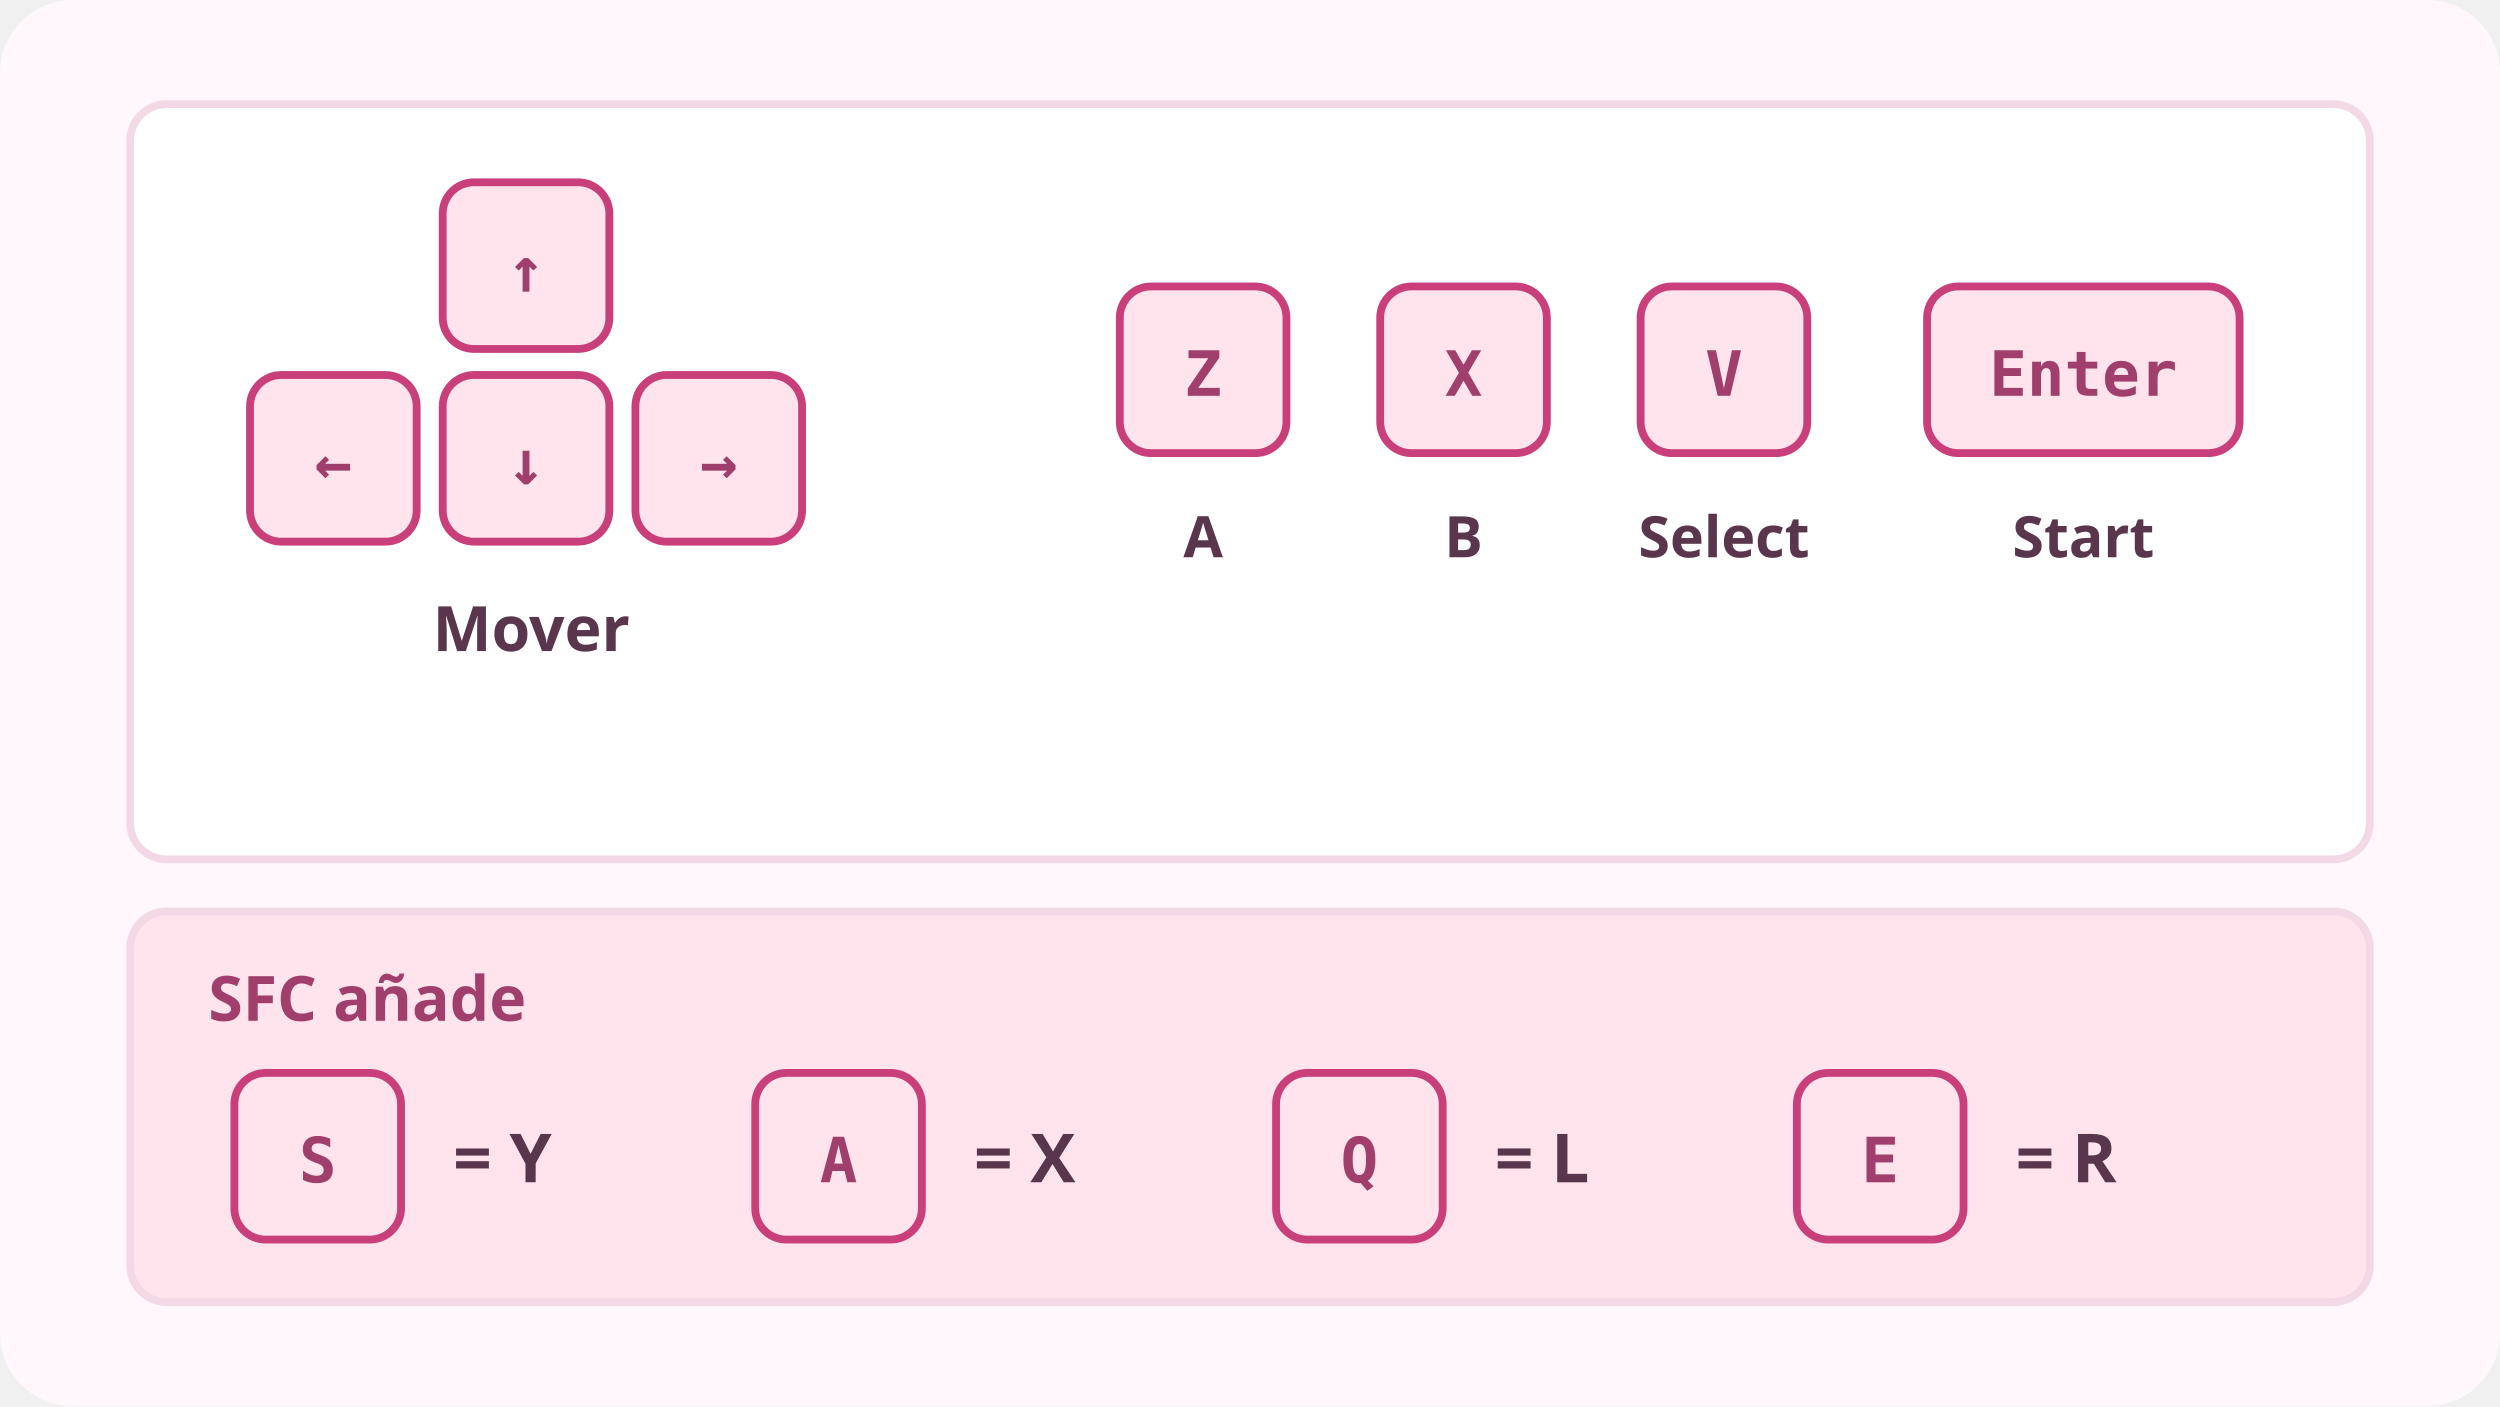
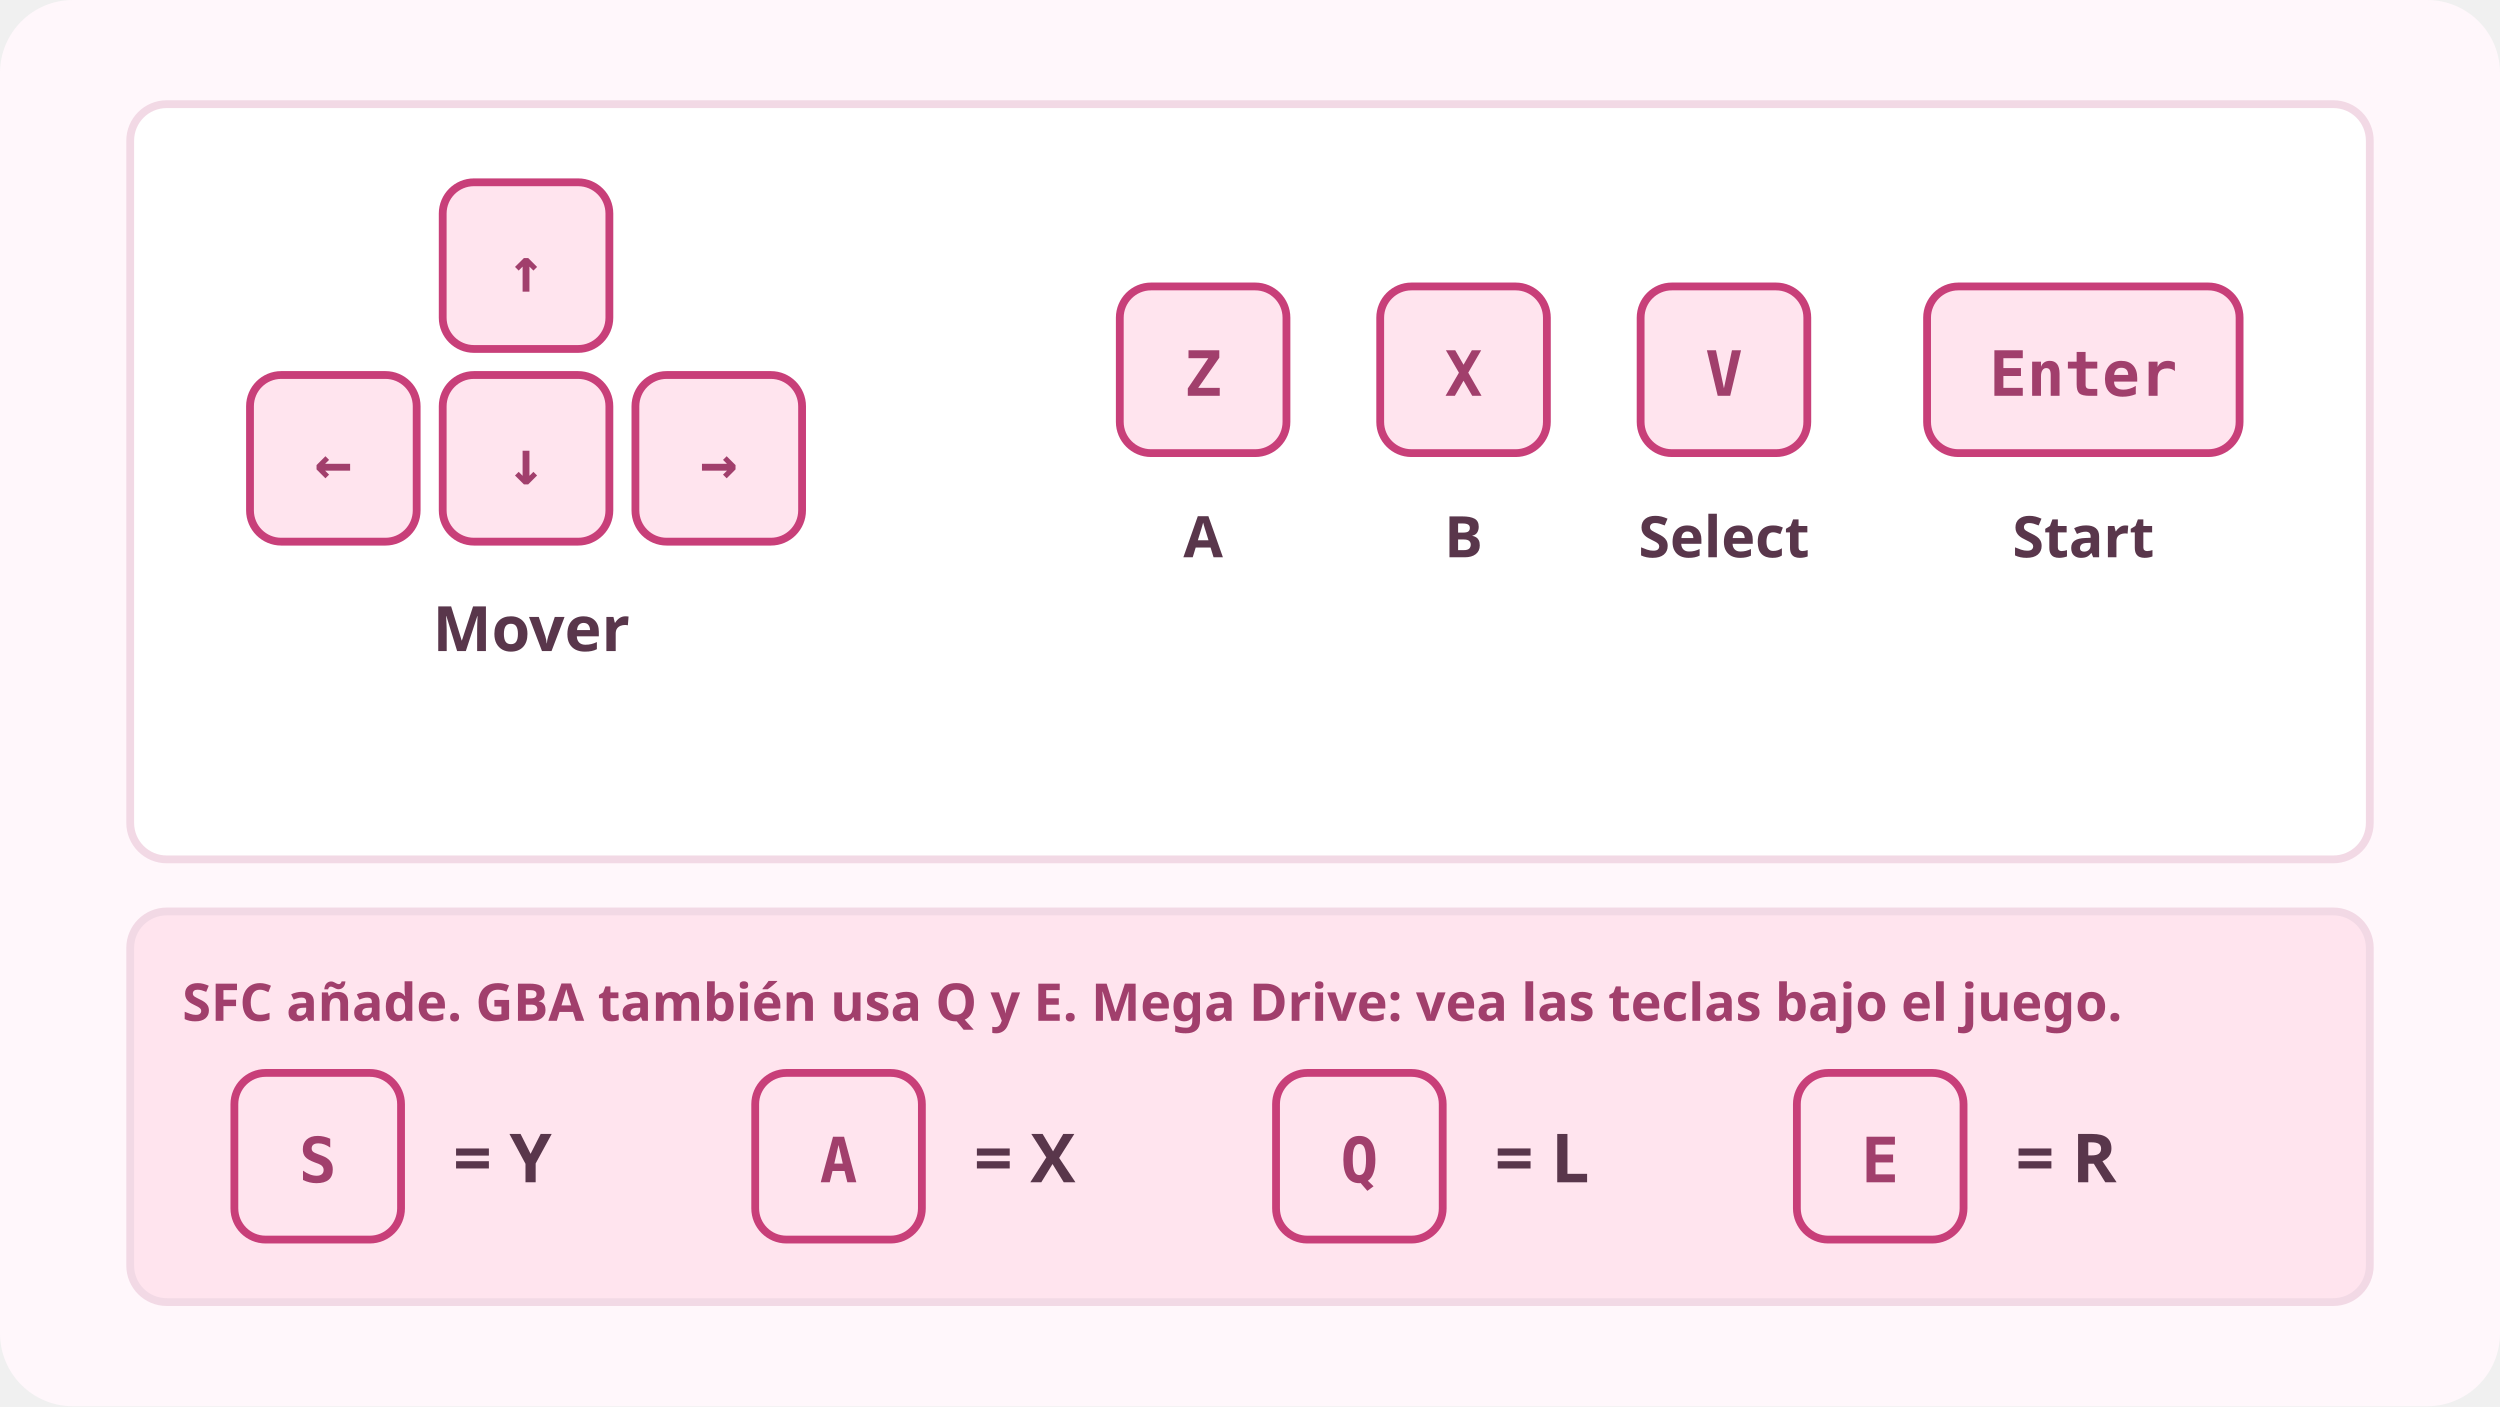
<svg xmlns="http://www.w3.org/2000/svg" viewBox="0 0 960 540" role="img" aria-label="Las teclas de la mayoría de las consolas y las que añade SFC.">
  <rect width="960" height="540" rx="28" fill="#fff7fb" />
  <rect x="50" y="40" width="860" height="290" rx="14" fill="#ffffff" stroke="#f2d9e5" stroke-width="3" />
  <rect x="170" y="70" width="64" height="64" rx="12" fill="#ffe4ee" stroke="#c83f79" stroke-width="3" />
  <text x="202.0" y="112" fill="#a13f6c" font-size="24" font-weight="700" text-anchor="middle" font-family="ui-monospace,Menlo,Consolas,monospace">↑</text>
  <rect x="96" y="144" width="64" height="64" rx="12" fill="#ffe4ee" stroke="#c83f79" stroke-width="3" />
  <text x="128.0" y="186" fill="#a13f6c" font-size="24" font-weight="700" text-anchor="middle" font-family="ui-monospace,Menlo,Consolas,monospace">←</text>
  <rect x="170" y="144" width="64" height="64" rx="12" fill="#ffe4ee" stroke="#c83f79" stroke-width="3" />
  <text x="202.0" y="186" fill="#a13f6c" font-size="24" font-weight="700" text-anchor="middle" font-family="ui-monospace,Menlo,Consolas,monospace">↓</text>
  <rect x="244" y="144" width="64" height="64" rx="12" fill="#ffe4ee" stroke="#c83f79" stroke-width="3" />
  <text x="276.0" y="186" fill="#a13f6c" font-size="24" font-weight="700" text-anchor="middle" font-family="ui-monospace,Menlo,Consolas,monospace">→</text>
  <text x="204" y="250" fill="#59364b" font-size="24" font-weight="700" text-anchor="middle" font-family="system-ui,'PingFang SC','Noto Sans SC','Hiragino Sans',sans-serif">Mover</text>
  <rect x="430" y="110" width="64" height="64" rx="12" fill="#ffe4ee" stroke="#c83f79" stroke-width="3" />
  <text x="462.0" y="152" fill="#a13f6c" font-size="24" font-weight="700" text-anchor="middle" font-family="ui-monospace,Menlo,Consolas,monospace">Z</text>
  <text x="462" y="214" fill="#59364b" font-size="22" font-weight="700" text-anchor="middle" font-family="system-ui,'PingFang SC','Noto Sans SC','Hiragino Sans',sans-serif">A</text>
  <rect x="530" y="110" width="64" height="64" rx="12" fill="#ffe4ee" stroke="#c83f79" stroke-width="3" />
  <text x="562.0" y="152" fill="#a13f6c" font-size="24" font-weight="700" text-anchor="middle" font-family="ui-monospace,Menlo,Consolas,monospace">X</text>
  <text x="562" y="214" fill="#59364b" font-size="22" font-weight="700" text-anchor="middle" font-family="system-ui,'PingFang SC','Noto Sans SC','Hiragino Sans',sans-serif">B</text>
  <rect x="630" y="110" width="64" height="64" rx="12" fill="#ffe4ee" stroke="#c83f79" stroke-width="3" />
  <text x="662.0" y="152" fill="#a13f6c" font-size="24" font-weight="700" text-anchor="middle" font-family="ui-monospace,Menlo,Consolas,monospace">V</text>
  <text x="662" y="214" fill="#59364b" font-size="22" font-weight="700" text-anchor="middle" font-family="system-ui,'PingFang SC','Noto Sans SC','Hiragino Sans',sans-serif">Select</text>
  <rect x="740" y="110" width="120" height="64" rx="12" fill="#ffe4ee" stroke="#c83f79" stroke-width="3" />
  <text x="800.0" y="152" fill="#a13f6c" font-size="24" font-weight="700" text-anchor="middle" font-family="ui-monospace,Menlo,Consolas,monospace">Enter</text>
  <text x="800" y="214" fill="#59364b" font-size="22" font-weight="700" text-anchor="middle" font-family="system-ui,'PingFang SC','Noto Sans SC','Hiragino Sans',sans-serif">Start</text>
  <rect x="50" y="350" width="860" height="150" rx="14" fill="#ffe4ee" stroke="#f2d9e5" stroke-width="3" />
-   <text x="80" y="392" fill="#a13f6c" font-size="24" font-weight="700" text-anchor="start" font-family="system-ui,'PingFang SC','Noto Sans SC','Hiragino Sans',sans-serif">SFC añade</text>
+   <text x="70" y="392" fill="#a13f6c" font-size="20" font-weight="700" text-anchor="start" font-family="system-ui,'PingFang SC','Noto Sans SC','Hiragino Sans',sans-serif">SFC añade. GBA también usa Q y E. Mega Drive: vea las teclas bajo el juego.</text>
  <rect x="90" y="412" width="64" height="64" rx="12" fill="#ffe4ee" stroke="#c83f79" stroke-width="3" />
  <text x="122.0" y="454" fill="#a13f6c" font-size="24" font-weight="700" text-anchor="middle" font-family="ui-monospace,Menlo,Consolas,monospace">S</text>
  <text x="174" y="454" fill="#59364b" font-size="26" font-weight="700" text-anchor="start" font-family="system-ui,'PingFang SC','Noto Sans SC','Hiragino Sans',sans-serif">= Y</text>
  <rect x="290" y="412" width="64" height="64" rx="12" fill="#ffe4ee" stroke="#c83f79" stroke-width="3" />
  <text x="322.0" y="454" fill="#a13f6c" font-size="24" font-weight="700" text-anchor="middle" font-family="ui-monospace,Menlo,Consolas,monospace">A</text>
  <text x="374" y="454" fill="#59364b" font-size="26" font-weight="700" text-anchor="start" font-family="system-ui,'PingFang SC','Noto Sans SC','Hiragino Sans',sans-serif">= X</text>
  <rect x="490" y="412" width="64" height="64" rx="12" fill="#ffe4ee" stroke="#c83f79" stroke-width="3" />
  <text x="522.0" y="454" fill="#a13f6c" font-size="24" font-weight="700" text-anchor="middle" font-family="ui-monospace,Menlo,Consolas,monospace">Q</text>
  <text x="574" y="454" fill="#59364b" font-size="26" font-weight="700" text-anchor="start" font-family="system-ui,'PingFang SC','Noto Sans SC','Hiragino Sans',sans-serif">= L</text>
  <rect x="690" y="412" width="64" height="64" rx="12" fill="#ffe4ee" stroke="#c83f79" stroke-width="3" />
  <text x="722.0" y="454" fill="#a13f6c" font-size="24" font-weight="700" text-anchor="middle" font-family="ui-monospace,Menlo,Consolas,monospace">E</text>
  <text x="774" y="454" fill="#59364b" font-size="26" font-weight="700" text-anchor="start" font-family="system-ui,'PingFang SC','Noto Sans SC','Hiragino Sans',sans-serif">= R</text>
</svg>
